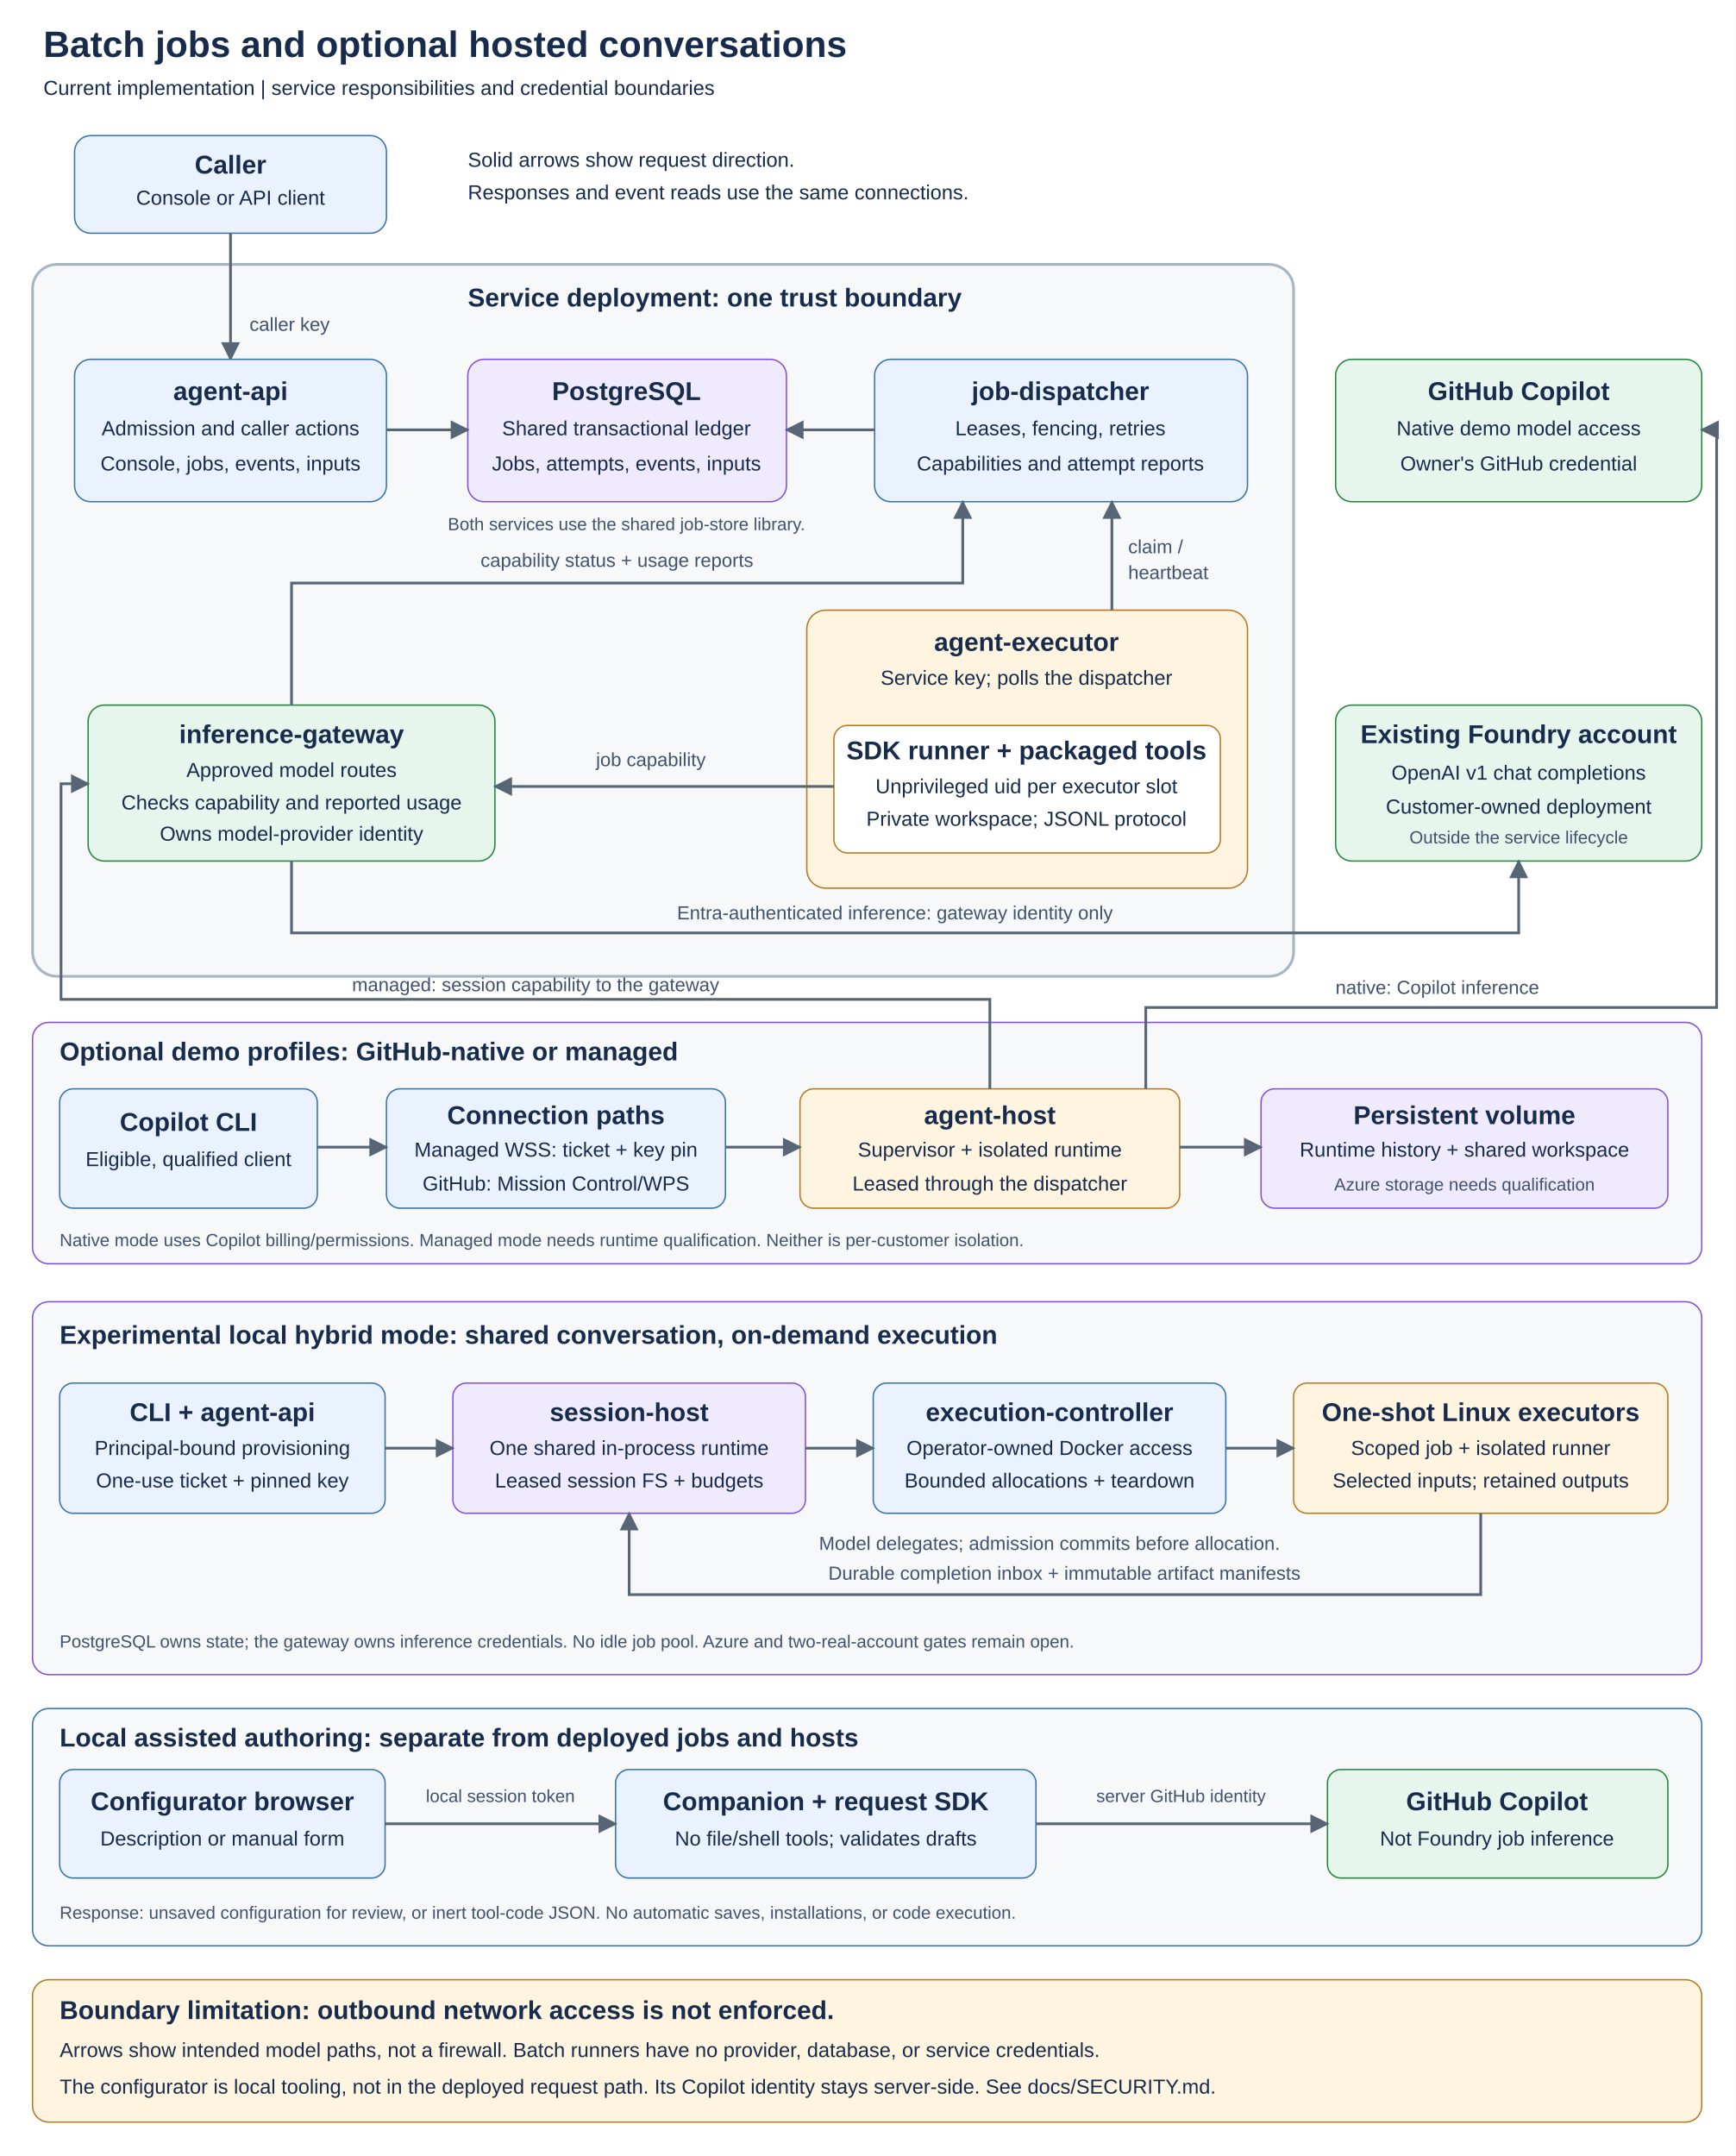
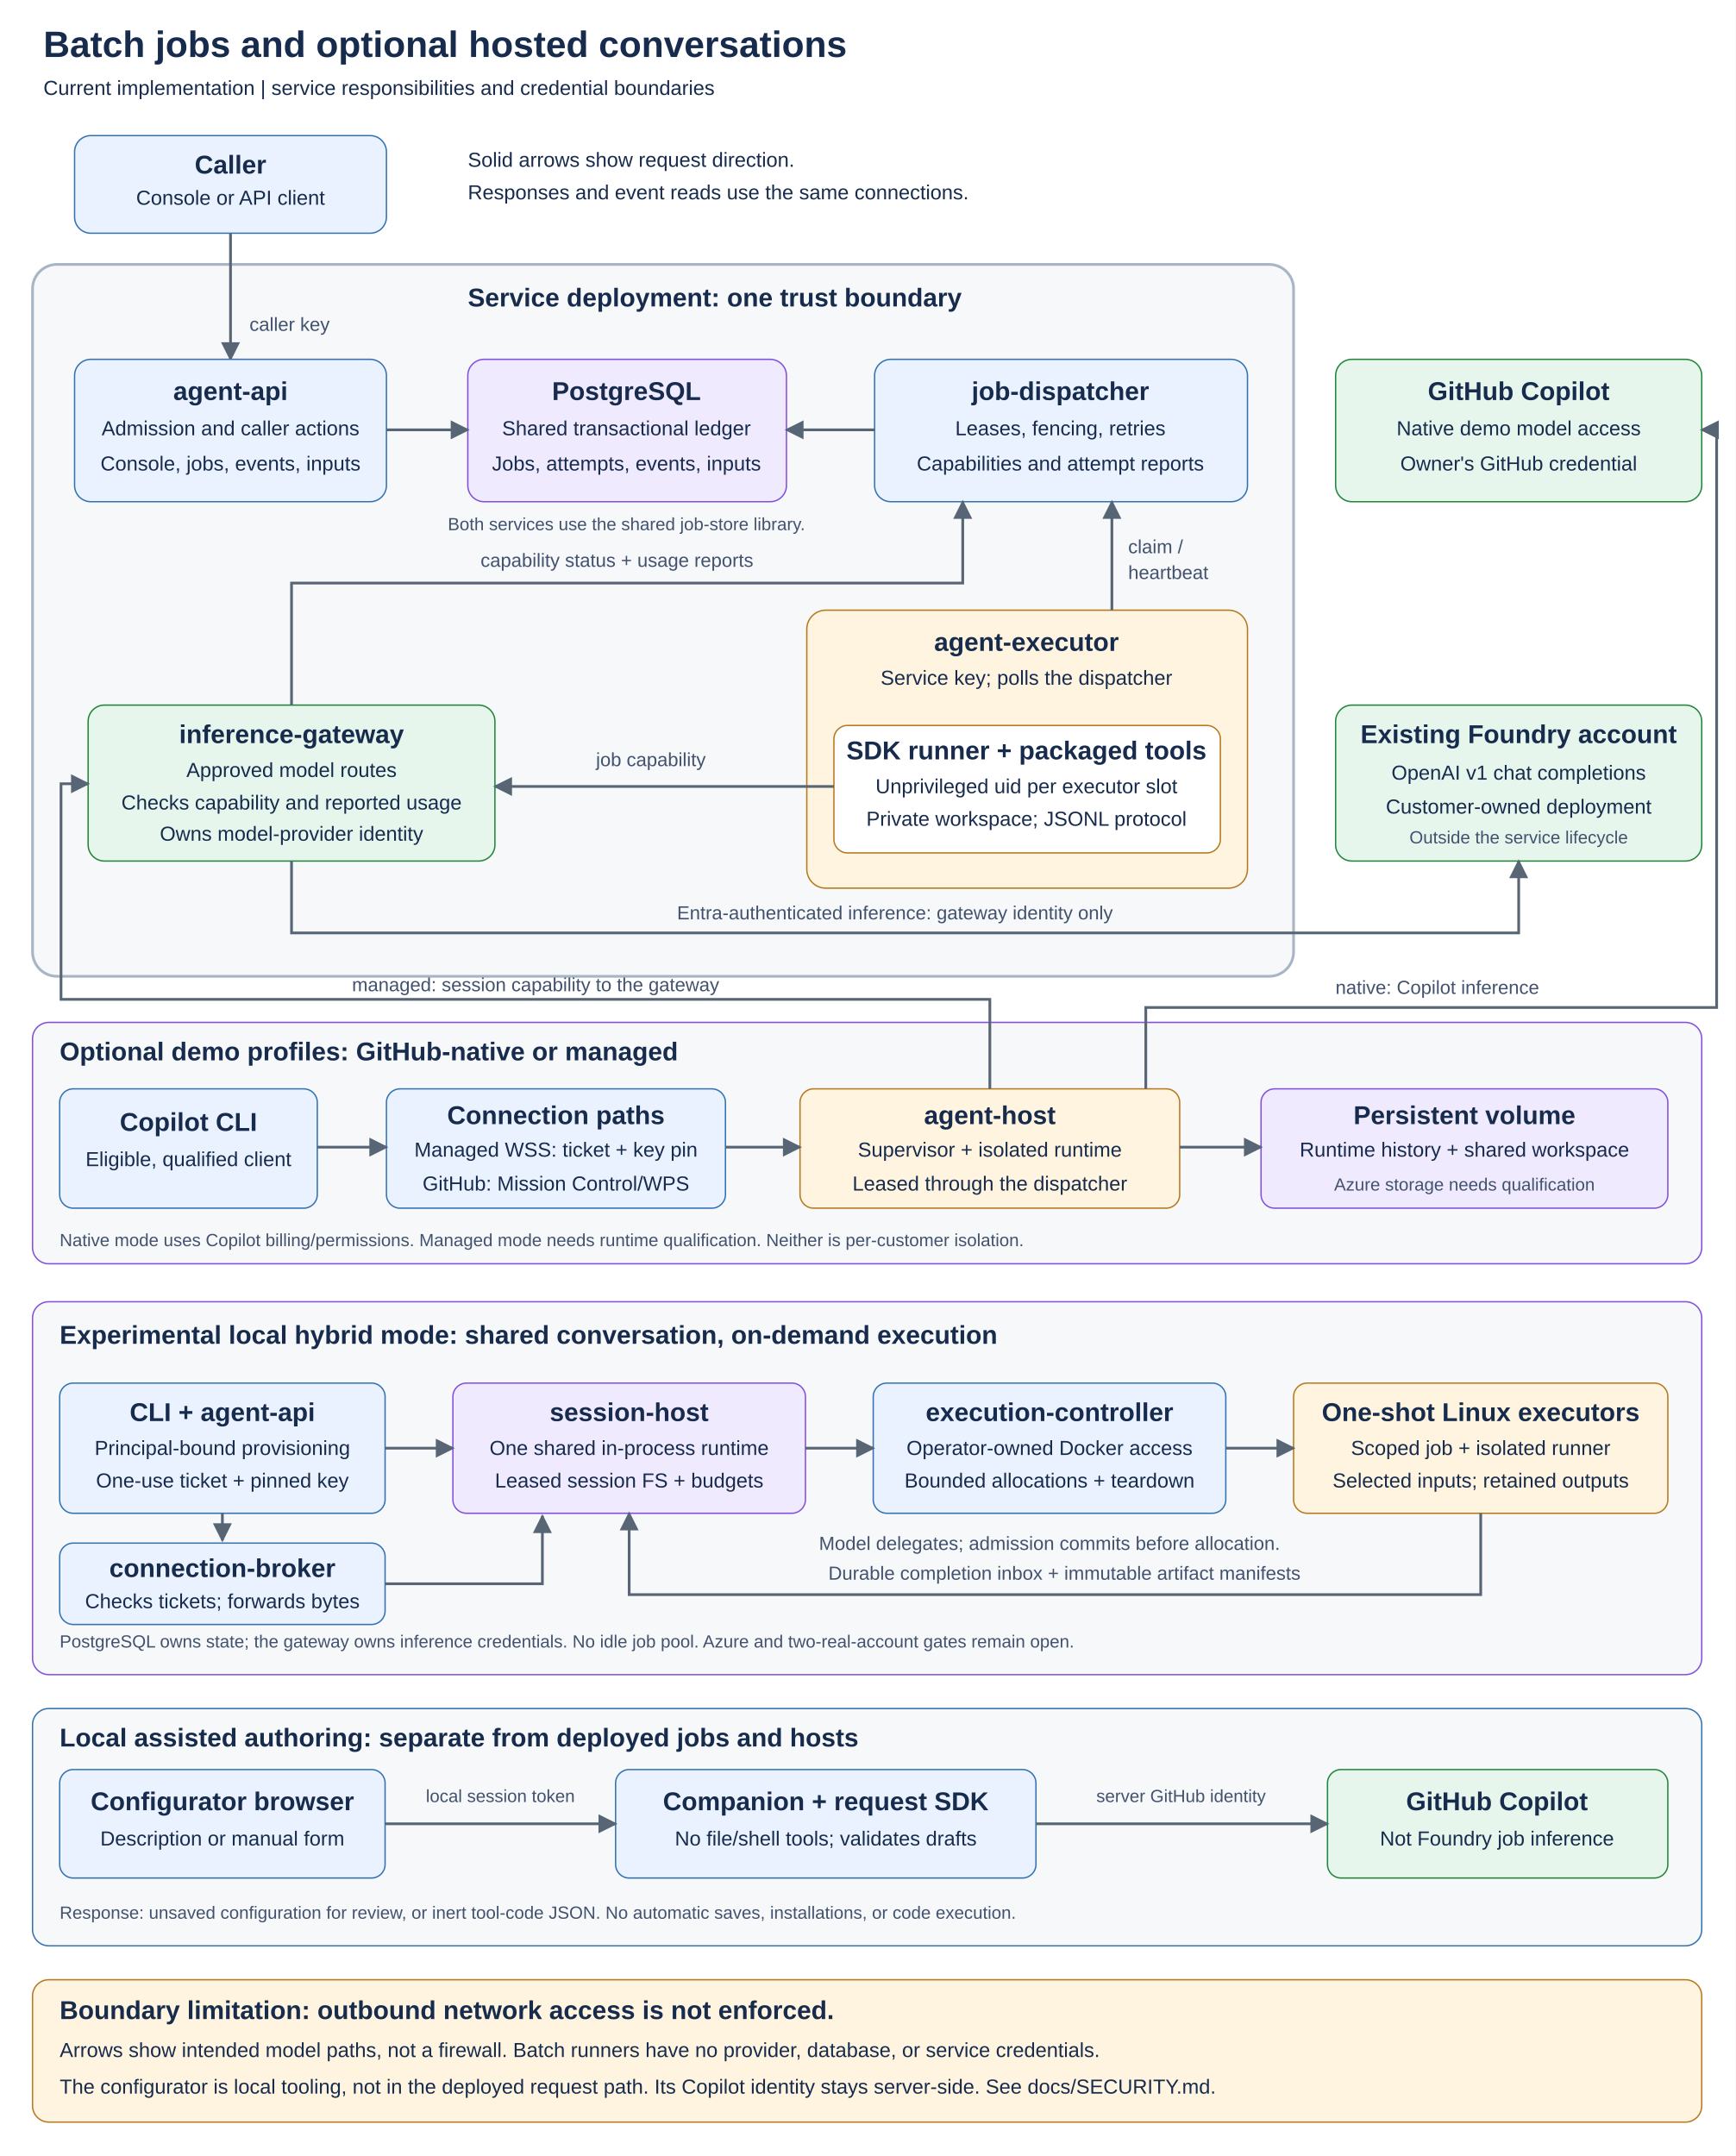
<svg xmlns="http://www.w3.org/2000/svg" width="1280" height="1590" viewBox="0 0 1280 1590" role="img" aria-labelledby="title description">
  <defs>
    <marker id="arrow" viewBox="0 0 10 10" refX="9" refY="5" markerWidth="7" markerHeight="7" orient="auto-start-reverse">
      <path d="M 0 0 L 10 5 L 0 10 z" fill="#576574" />
    </marker>
    <style>
      text { font-family: Arial, Helvetica, sans-serif; fill: #172b4d; }
      .title { font-size: 27px; font-weight: 700; }
      .heading { font-size: 19px; font-weight: 700; }
      .body { font-size: 15px; }
      .label { font-size: 14px; fill: #42526e; }
      .small { font-size: 13px; fill: #42526e; }
      .edge { fill: none; stroke: #576574; stroke-width: 2; marker-end: url(#arrow); }
    </style>
  </defs>
  <rect width="1280" height="1590" fill="#ffffff" />
  <text x="32" y="42" class="title">Batch jobs and optional hosted conversations</text>
  <text x="32" y="70" class="body">Current implementation | service responsibilities and credential boundaries</text>
  <rect x="55" y="100" width="230" height="72" rx="12" fill="#eaf2ff" stroke="#3572b0" />
  <text x="170" y="128" class="heading" text-anchor="middle">Caller</text>
  <text x="170" y="151" class="body" text-anchor="middle">Console or API client</text>
  <text x="345" y="123" class="body">Solid arrows show request direction.</text>
  <text x="345" y="147" class="body">Responses and event reads use the same connections.</text>
  <rect x="24" y="195" width="930" height="525" rx="18" fill="#f6f8fa" stroke="#a7b5c4" stroke-width="2" />
  <text x="345" y="226" class="heading">Service deployment: one trust boundary</text>
  <path d="M 170 172 V 265" class="edge" />
  <text x="184" y="244" class="label">caller key</text>
  <rect x="55" y="265" width="230" height="105" rx="12" fill="#eaf2ff" stroke="#3572b0" />
  <text x="170" y="295" class="heading" text-anchor="middle">agent-api</text>
  <text x="170" y="321" class="body" text-anchor="middle">Admission and caller actions</text>
  <text x="170" y="347" class="body" text-anchor="middle">Console, jobs, events, inputs</text>
  <rect x="345" y="265" width="235" height="105" rx="12" fill="#f0eaff" stroke="#8250df" />
  <text x="462" y="295" class="heading" text-anchor="middle">PostgreSQL</text>
  <text x="462" y="321" class="body" text-anchor="middle">Shared transactional ledger</text>
  <text x="462" y="347" class="body" text-anchor="middle">Jobs, attempts, events, inputs</text>
  <rect x="645" y="265" width="275" height="105" rx="12" fill="#eaf2ff" stroke="#3572b0" />
  <text x="782" y="295" class="heading" text-anchor="middle">job-dispatcher</text>
  <text x="782" y="321" class="body" text-anchor="middle">Leases, fencing, retries</text>
  <text x="782" y="347" class="body" text-anchor="middle">Capabilities and attempt reports</text>
  <path d="M 285 317 H 345" class="edge" />
  <path d="M 645 317 H 580" class="edge" />
  <rect x="985" y="265" width="270" height="105" rx="12" fill="#e6f6ed" stroke="#22863a" />
  <text x="1120" y="295" class="heading" text-anchor="middle">GitHub Copilot</text>
  <text x="1120" y="321" class="body" text-anchor="middle">Native demo model access</text>
  <text x="1120" y="347" class="body" text-anchor="middle">Owner's GitHub credential</text>
  <text x="462" y="391" class="small" text-anchor="middle">Both services use the shared job-store library.</text>
  <rect x="595" y="450" width="325" height="205" rx="14" fill="#fff4df" stroke="#b7791f" />
  <text x="757" y="480" class="heading" text-anchor="middle">agent-executor</text>
  <text x="757" y="505" class="body" text-anchor="middle">Service key; polls the dispatcher</text>
  <rect x="615" y="535" width="285" height="94" rx="10" fill="#ffffff" stroke="#b7791f" />
  <text x="757" y="560" class="heading" text-anchor="middle">SDK runner + packaged tools</text>
  <text x="757" y="585" class="body" text-anchor="middle">Unprivileged uid per executor slot</text>
  <text x="757" y="609" class="body" text-anchor="middle">Private workspace; JSONL protocol</text>
  <path d="M 820 450 V 370" class="edge" />
  <text x="832" y="408" class="label">claim /</text>
  <text x="832" y="427" class="label">heartbeat</text>
  <rect x="65" y="520" width="300" height="115" rx="12" fill="#e6f6ed" stroke="#22863a" />
  <text x="215" y="548" class="heading" text-anchor="middle">inference-gateway</text>
  <text x="215" y="573" class="body" text-anchor="middle">Approved model routes</text>
  <text x="215" y="597" class="body" text-anchor="middle">Checks capability and reported usage</text>
  <text x="215" y="620" class="body" text-anchor="middle">Owns model-provider identity</text>
  <path d="M 615 580 H 365" class="edge" />
  <text x="480" y="565" class="label" text-anchor="middle">job capability</text>
  <path d="M 215 520 V 430 H 710 V 370" class="edge" />
  <text x="455" y="418" class="label" text-anchor="middle">capability status + usage reports</text>
  <rect x="985" y="520" width="270" height="115" rx="12" fill="#e6f6ed" stroke="#22863a" />
  <text x="1120" y="548" class="heading" text-anchor="middle">Existing Foundry account</text>
  <text x="1120" y="575" class="body" text-anchor="middle">OpenAI v1 chat completions</text>
  <text x="1120" y="600" class="body" text-anchor="middle">Customer-owned deployment</text>
  <text x="1120" y="622" class="small" text-anchor="middle">Outside the service lifecycle</text>
  <path d="M 215 635 V 688 H 1120 V 635" class="edge" />
  <text x="660" y="678" class="label" text-anchor="middle">Entra-authenticated inference: gateway identity only</text>
  <rect x="24" y="754" width="1231" height="178" rx="12" fill="#f6f8fa" stroke="#8250df" />
  <text x="44" y="782" class="heading">Optional demo profiles: GitHub-native or managed</text>
  <rect x="44" y="803" width="190" height="88" rx="10" fill="#eaf2ff" stroke="#3572b0" />
  <text x="139" y="834" class="heading" text-anchor="middle">Copilot CLI</text>
  <text x="139" y="860" class="body" text-anchor="middle">Eligible, qualified client</text>
  <rect x="285" y="803" width="250" height="88" rx="10" fill="#eaf2ff" stroke="#3572b0" />
  <text x="410" y="829" class="heading" text-anchor="middle">Connection paths</text>
  <text x="410" y="853" class="body" text-anchor="middle">Managed WSS: ticket + key pin</text>
  <text x="410" y="878" class="body" text-anchor="middle">GitHub: Mission Control/WPS</text>
  <rect x="590" y="803" width="280" height="88" rx="10" fill="#fff4df" stroke="#b7791f" />
  <text x="730" y="829" class="heading" text-anchor="middle">agent-host</text>
  <text x="730" y="853" class="body" text-anchor="middle">Supervisor + isolated runtime</text>
  <text x="730" y="878" class="body" text-anchor="middle">Leased through the dispatcher</text>
  <rect x="930" y="803" width="300" height="88" rx="10" fill="#f0eaff" stroke="#8250df" />
  <text x="1080" y="829" class="heading" text-anchor="middle">Persistent volume</text>
  <text x="1080" y="853" class="body" text-anchor="middle">Runtime history + shared workspace</text>
  <text x="1080" y="878" class="small" text-anchor="middle">Azure storage needs qualification</text>
  <path d="M 234 846 H 285" class="edge" />
  <path d="M 535 846 H 590" class="edge" />
  <path d="M 870 846 H 930" class="edge" />
  <path d="M 730 803 V 737 H 45 V 578 H 65" class="edge" />
  <text x="395" y="731" class="label" text-anchor="middle">managed: session capability to the gateway</text>
  <path d="M 845 803 V 743 H 1266 V 317 H 1255" class="edge" />
  <text x="1060" y="733" class="label" text-anchor="middle">native: Copilot inference</text>
  <text x="44" y="919" class="small">Native mode uses Copilot billing/permissions. Managed mode needs runtime qualification. Neither is per-customer isolation.</text>
  <rect x="24" y="960" width="1231" height="275" rx="12" fill="#f6f8fa" stroke="#8250df" />
  <text x="44" y="991" class="heading">Experimental local hybrid mode: shared conversation, on-demand execution</text>
  <rect x="44" y="1020" width="240" height="96" rx="10" fill="#eaf2ff" stroke="#3572b0" />
  <text x="164" y="1048" class="heading" text-anchor="middle">CLI + agent-api</text>
  <text x="164" y="1073" class="body" text-anchor="middle">Principal-bound provisioning</text>
  <text x="164" y="1097" class="body" text-anchor="middle">One-use ticket + pinned key</text>
+   <rect x="44" y="1138" width="240" height="60" rx="10" fill="#eaf2ff" stroke="#3572b0" />
+   <text x="164" y="1163" class="heading" text-anchor="middle">connection-broker</text>
+   <text x="164" y="1186" class="body" text-anchor="middle">Checks tickets; forwards bytes</text>
+   <path d="M 164 1116 V 1136" class="edge" />
+   <path d="M 284 1168 H 400 V 1118" class="edge" />
  <rect x="334" y="1020" width="260" height="96" rx="10" fill="#f0eaff" stroke="#8250df" />
  <text x="464" y="1048" class="heading" text-anchor="middle">session-host</text>
  <text x="464" y="1073" class="body" text-anchor="middle">One shared in-process runtime</text>
  <text x="464" y="1097" class="body" text-anchor="middle">Leased session FS + budgets</text>
  <rect x="644" y="1020" width="260" height="96" rx="10" fill="#eaf2ff" stroke="#3572b0" />
  <text x="774" y="1048" class="heading" text-anchor="middle">execution-controller</text>
  <text x="774" y="1073" class="body" text-anchor="middle">Operator-owned Docker access</text>
  <text x="774" y="1097" class="body" text-anchor="middle">Bounded allocations + teardown</text>
  <rect x="954" y="1020" width="276" height="96" rx="10" fill="#fff4df" stroke="#b7791f" />
  <text x="1092" y="1048" class="heading" text-anchor="middle">One-shot Linux executors</text>
  <text x="1092" y="1073" class="body" text-anchor="middle">Scoped job + isolated runner</text>
  <text x="1092" y="1097" class="body" text-anchor="middle">Selected inputs; retained outputs</text>
  <path d="M 284 1068 H 334" class="edge" />
  <path d="M 594 1068 H 644" class="edge" />
  <path d="M 904 1068 H 954" class="edge" />
  <text x="774" y="1143" class="label" text-anchor="middle">Model delegates; admission commits before allocation.</text>
  <path d="M 1092 1116 V 1176 H 464 V 1116" class="edge" />
  <text x="785" y="1165" class="label" text-anchor="middle">Durable completion inbox + immutable artifact manifests</text>
  <text x="44" y="1215" class="small">PostgreSQL owns state; the gateway owns inference credentials. No idle job pool. Azure and two-real-account gates remain open.</text>
  <rect x="24" y="1260" width="1231" height="175" rx="12" fill="#f6f8fa" stroke="#3572b0" />
  <text x="44" y="1288" class="heading">Local assisted authoring: separate from deployed jobs and hosts</text>
  <rect x="44" y="1305" width="240" height="80" rx="10" fill="#eaf2ff" stroke="#3572b0" />
  <text x="164" y="1335" class="heading" text-anchor="middle">Configurator browser</text>
  <text x="164" y="1361" class="body" text-anchor="middle">Description or manual form</text>
  <rect x="454" y="1305" width="310" height="80" rx="10" fill="#eaf2ff" stroke="#3572b0" />
  <text x="609" y="1335" class="heading" text-anchor="middle">Companion + request SDK</text>
  <text x="609" y="1361" class="body" text-anchor="middle">No file/shell tools; validates drafts</text>
  <rect x="979" y="1305" width="251" height="80" rx="10" fill="#e6f6ed" stroke="#22863a" />
  <text x="1104" y="1335" class="heading" text-anchor="middle">GitHub Copilot</text>
  <text x="1104" y="1361" class="body" text-anchor="middle">Not Foundry job inference</text>
  <path d="M 284 1345 H 454" class="edge" />
  <text x="369" y="1329" class="small" text-anchor="middle">local session token</text>
  <path d="M 764 1345 H 979" class="edge" />
  <text x="871" y="1329" class="small" text-anchor="middle">server GitHub identity</text>
  <text x="44" y="1415" class="small">Response: unsaved configuration for review, or inert tool-code JSON. No automatic saves, installations, or code execution.</text>
  <rect x="24" y="1460" width="1231" height="105" rx="12" fill="#fff4df" stroke="#b7791f" />
  <text x="44" y="1489" class="heading">Boundary limitation: outbound network access is not enforced.</text>
  <text x="44" y="1517" class="body">Arrows show intended model paths, not a firewall. Batch runners have no provider, database, or service credentials.</text>
  <text x="44" y="1544" class="body">The configurator is local tooling, not in the deployed request path. Its Copilot identity stays server-side. See docs/SECURITY.md.</text>
</svg>
